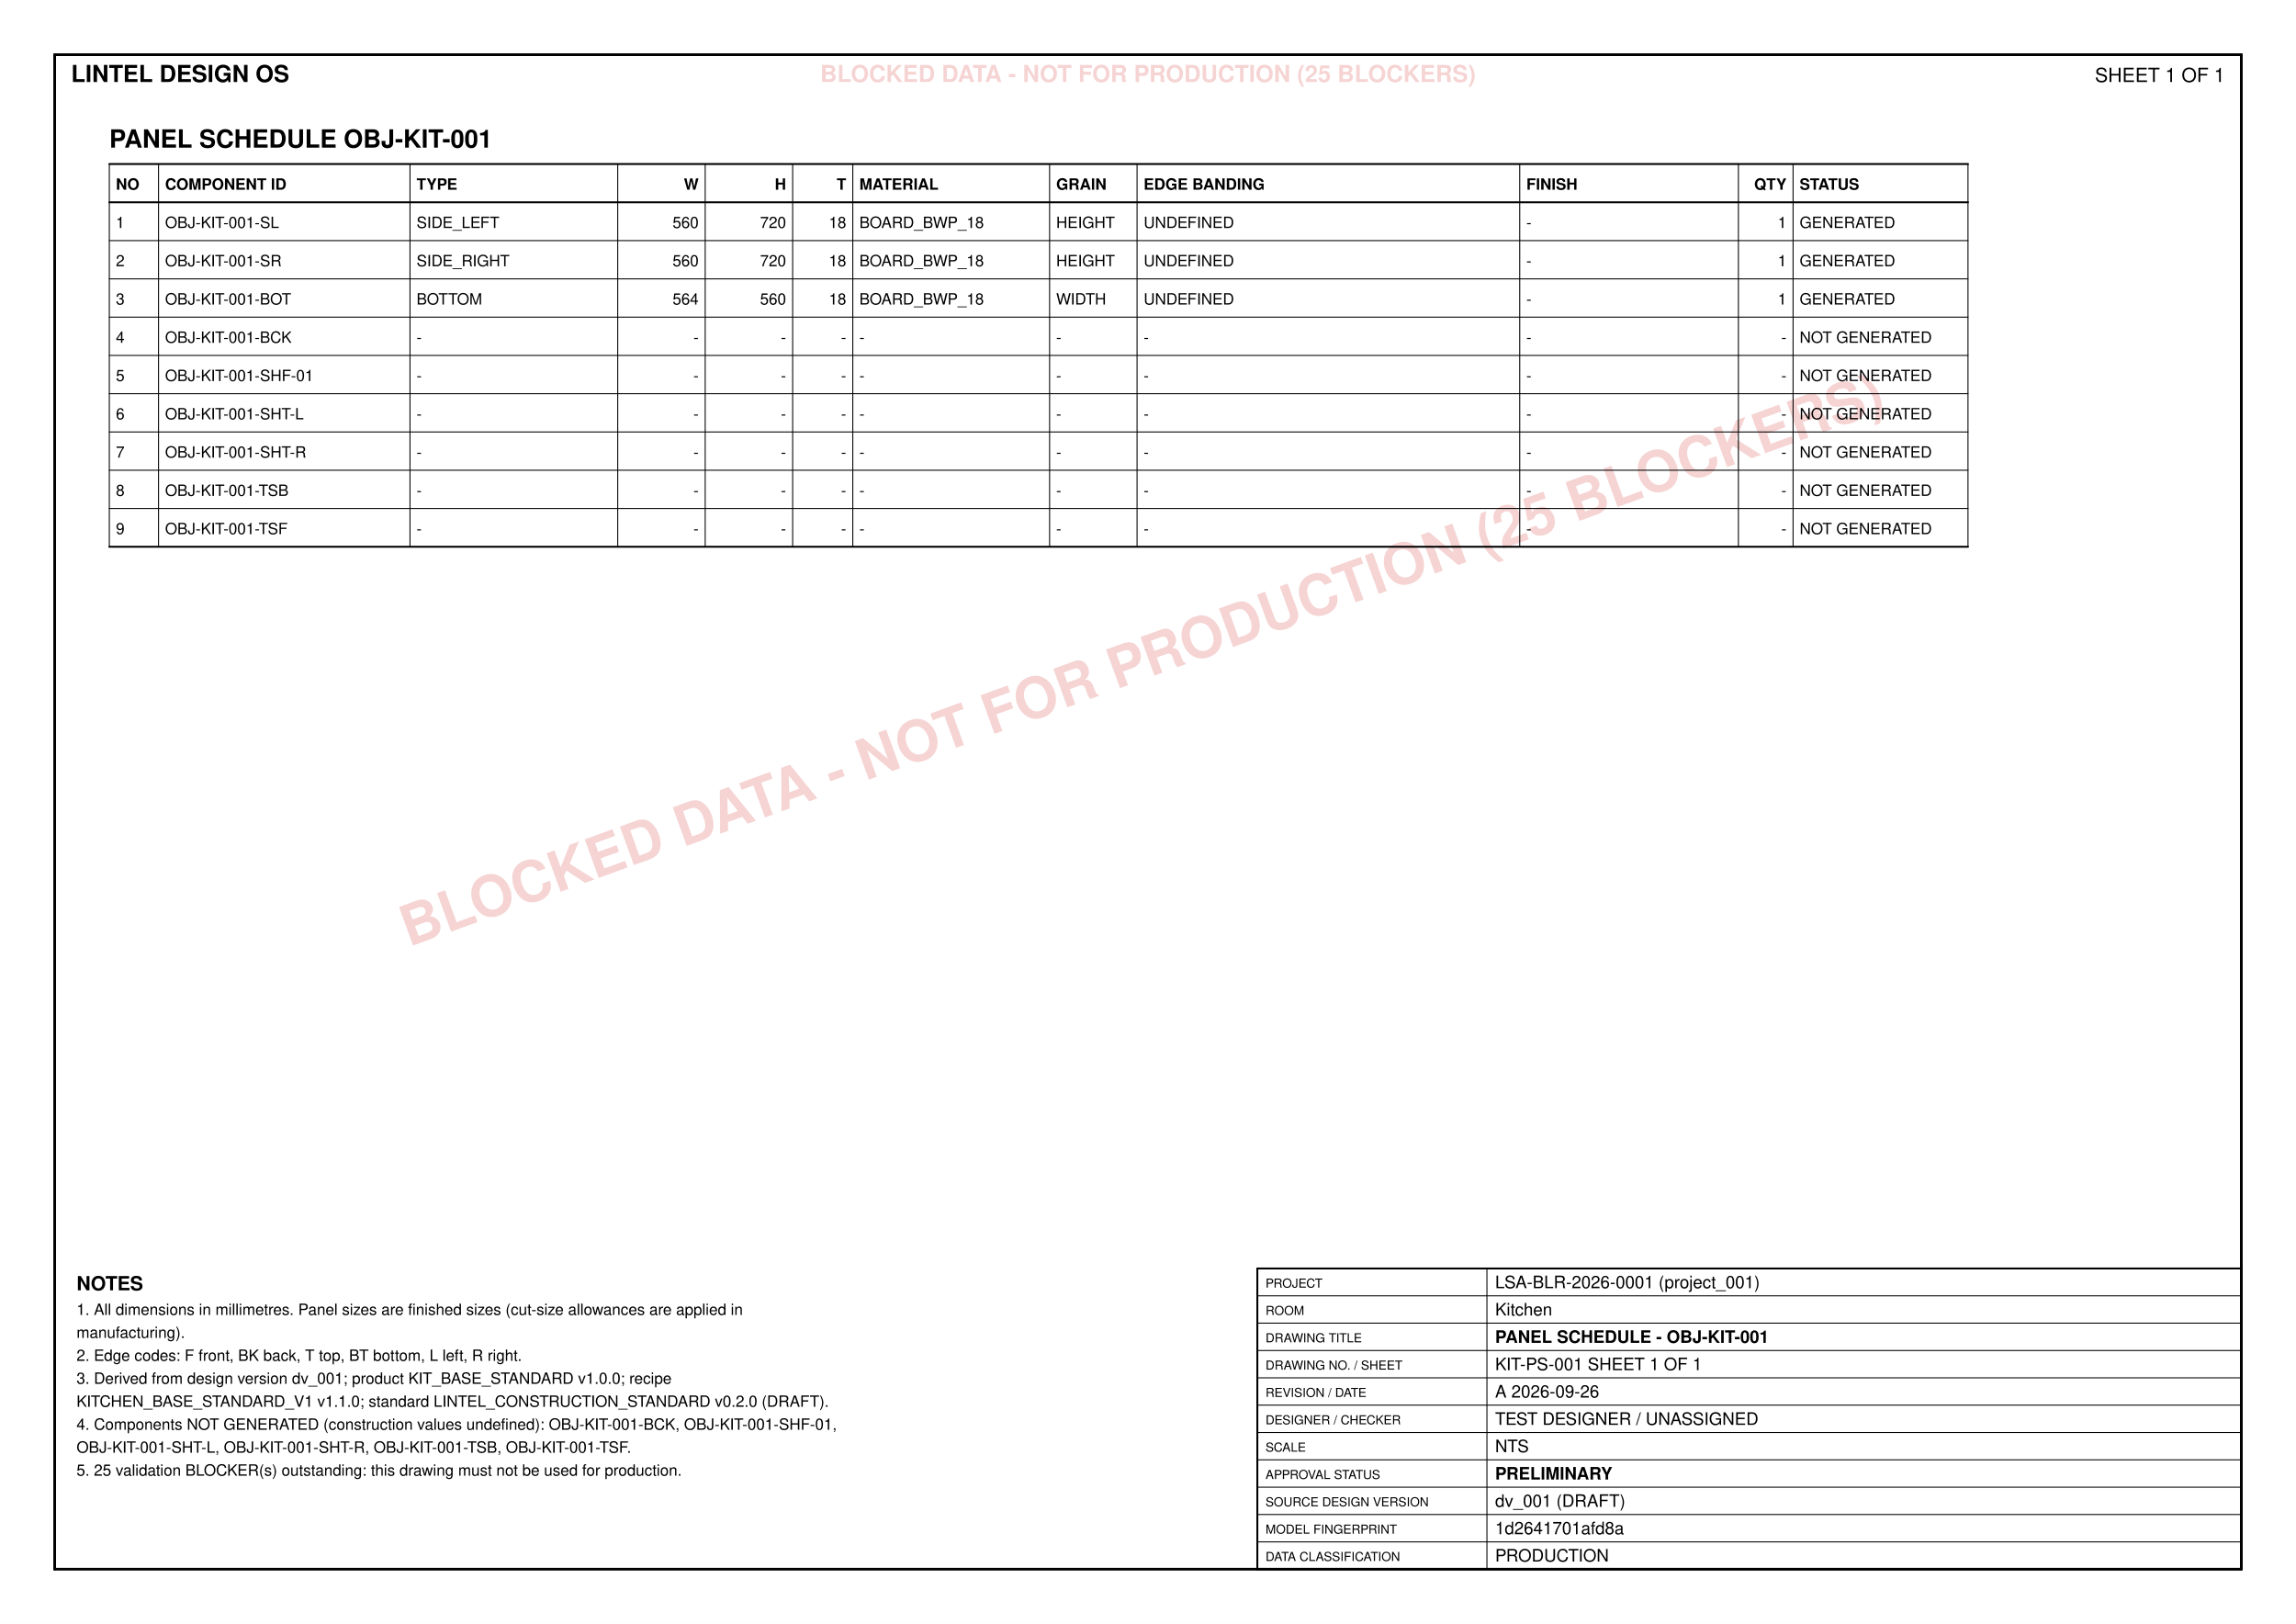
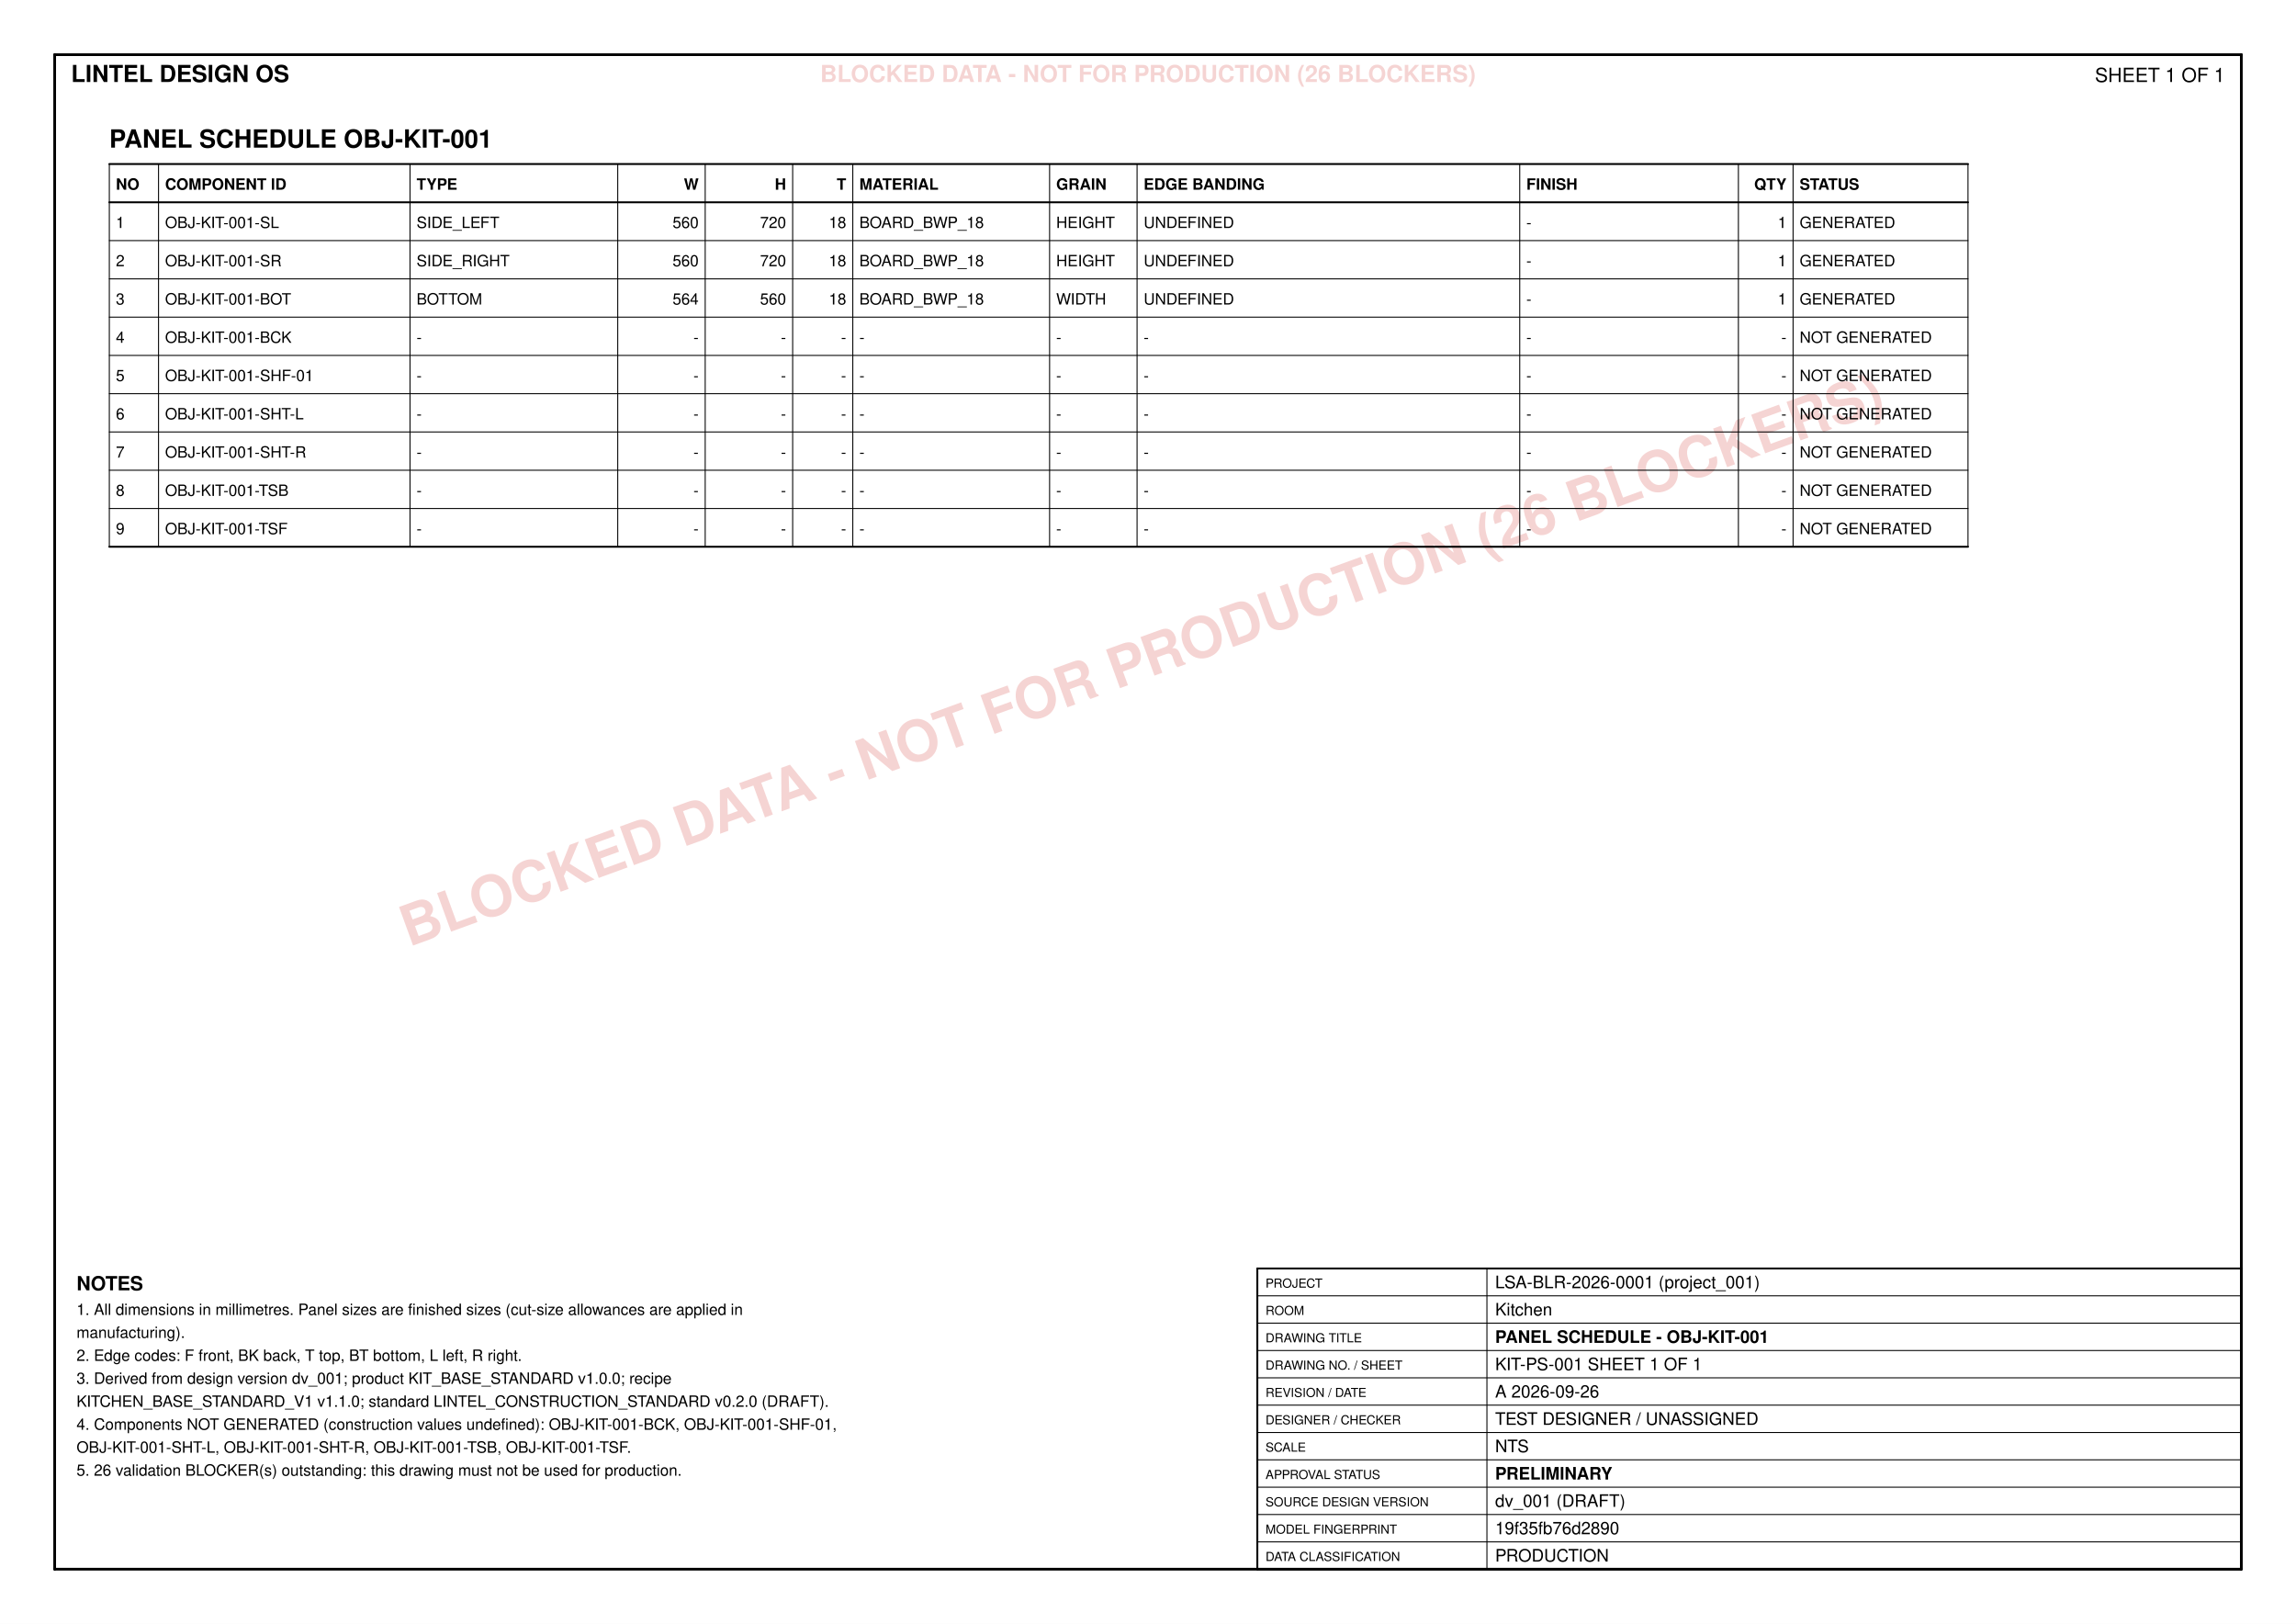
- <svg xmlns="http://www.w3.org/2000/svg" width="420mm" height="297mm" viewBox="0 0 420 297" data-drawing-id="DRW:dv_001:obj_001:PANEL_SCHEDULE:KIT-PS-001:RA" data-drawing-type="PANEL_SCHEDULE" data-status="PRELIMINARY" data-design-version="dv_001" data-model-fingerprint="1d2641701afd8a" data-classification="PRODUCTION" data-content-hash="1a83ba92d48850" data-sheet="1/1">
+ <svg xmlns="http://www.w3.org/2000/svg" width="420mm" height="297mm" viewBox="0 0 420 297" data-drawing-id="DRW:dv_001:obj_001:PANEL_SCHEDULE:KIT-PS-001:RA" data-drawing-type="PANEL_SCHEDULE" data-status="PRELIMINARY" data-design-version="dv_001" data-model-fingerprint="19f35fb76d2890" data-classification="PRODUCTION" data-content-hash="118725fa6f7900" data-sheet="1/1">
  <rect x="0" y="0" width="420" height="297" fill="#ffffff" />
  <g id="WATERMARK" fill="#d9534f" stroke="#d9534f" opacity="0.25" font-family="Helvetica, Arial, sans-serif" stroke-linecap="round">
-     <text stroke="none" x="210" y="124" font-size="10.286" text-anchor="middle" font-weight="bold" transform="rotate(-20 210 124)">BLOCKED DATA - NOT FOR PRODUCTION (25 BLOCKERS)</text>
-     <text stroke="none" x="210" y="15" font-size="4.286" text-anchor="middle" font-weight="bold">BLOCKED DATA - NOT FOR PRODUCTION (25 BLOCKERS)</text>
+     <text stroke="none" x="210" y="124" font-size="10.286" text-anchor="middle" font-weight="bold" transform="rotate(-20 210 124)">BLOCKED DATA - NOT FOR PRODUCTION (26 BLOCKERS)</text>
+     <text stroke="none" x="210" y="15" font-size="4.286" text-anchor="middle" font-weight="bold">BLOCKED DATA - NOT FOR PRODUCTION (26 BLOCKERS)</text>
  </g>
  <g id="BORDER" fill="#000000" stroke="#000000" font-family="Helvetica, Arial, sans-serif" stroke-linecap="round">
    <line fill="none" x1="10" y1="10" x2="410" y2="10" stroke-width="0.5" />
    <line fill="none" x1="410" y1="10" x2="410" y2="287" stroke-width="0.5" />
    <line fill="none" x1="410" y1="287" x2="10" y2="287" stroke-width="0.5" />
    <line fill="none" x1="10" y1="287" x2="10" y2="10" stroke-width="0.5" />
    <text stroke="none" x="13" y="15" font-size="4.286" text-anchor="start" font-weight="bold">LINTEL DESIGN OS</text>
    <text stroke="none" x="407" y="15" font-size="3.571" text-anchor="end">SHEET 1 OF 1</text>
  </g>
  <g id="ANNOTATION" fill="#000000" stroke="#000000" font-family="Helvetica, Arial, sans-serif" stroke-linecap="round">
    <text stroke="none" x="14" y="236" font-size="3.571" text-anchor="start" font-weight="bold">NOTES</text>
    <text stroke="none" x="14" y="240.5" font-size="2.857" text-anchor="start">1. All dimensions in millimetres. Panel sizes are finished sizes (cut-size allowances are applied in</text>
    <text stroke="none" x="14" y="244.7" font-size="2.857" text-anchor="start">   manufacturing).</text>
    <text stroke="none" x="14" y="248.9" font-size="2.857" text-anchor="start">2. Edge codes: F front, BK back, T top, BT bottom, L left, R right.</text>
    <text stroke="none" x="14" y="253.1" font-size="2.857" text-anchor="start">3. Derived from design version dv_001; product KIT_BASE_STANDARD v1.0.0; recipe</text>
    <text stroke="none" x="14" y="257.3" font-size="2.857" text-anchor="start">   KITCHEN_BASE_STANDARD_V1 v1.1.0; standard LINTEL_CONSTRUCTION_STANDARD v0.2.0 (DRAFT).</text>
    <text stroke="none" x="14" y="261.5" font-size="2.857" text-anchor="start">4. Components NOT GENERATED (construction values undefined): OBJ-KIT-001-BCK, OBJ-KIT-001-SHF-01,</text>
    <text stroke="none" x="14" y="265.7" font-size="2.857" text-anchor="start">   OBJ-KIT-001-SHT-L, OBJ-KIT-001-SHT-R, OBJ-KIT-001-TSB, OBJ-KIT-001-TSF.</text>
-     <text stroke="none" x="14" y="269.9" font-size="2.857" text-anchor="start">5. 25 validation BLOCKER(s) outstanding: this drawing must not be used for production.</text>
+     <text stroke="none" x="14" y="269.9" font-size="2.857" text-anchor="start">5. 26 validation BLOCKER(s) outstanding: this drawing must not be used for production.</text>
  </g>
  <g id="TABLE" fill="#000000" stroke="#000000" font-family="Helvetica, Arial, sans-serif" stroke-linecap="round">
    <text stroke="none" x="20" y="27" font-size="4.571" text-anchor="start" font-weight="bold">PANEL SCHEDULE  OBJ-KIT-001</text>
    <line fill="none" x1="20" y1="30" x2="360" y2="30" stroke-width="0.35" />
    <line fill="none" x1="20" y1="37" x2="360" y2="37" stroke-width="0.35" />
    <line fill="none" x1="20" y1="44" x2="360" y2="44" stroke-width="0.18" />
    <line fill="none" x1="20" y1="51" x2="360" y2="51" stroke-width="0.18" />
    <line fill="none" x1="20" y1="58" x2="360" y2="58" stroke-width="0.18" />
    <line fill="none" x1="20" y1="65" x2="360" y2="65" stroke-width="0.18" />
    <line fill="none" x1="20" y1="72" x2="360" y2="72" stroke-width="0.18" />
    <line fill="none" x1="20" y1="79" x2="360" y2="79" stroke-width="0.18" />
    <line fill="none" x1="20" y1="86" x2="360" y2="86" stroke-width="0.18" />
    <line fill="none" x1="20" y1="93" x2="360" y2="93" stroke-width="0.18" />
    <line fill="none" x1="20" y1="100" x2="360" y2="100" stroke-width="0.35" />
    <line fill="none" x1="20" y1="30" x2="20" y2="100" stroke-width="0.18" />
    <line fill="none" x1="29" y1="30" x2="29" y2="100" stroke-width="0.18" />
    <line fill="none" x1="75" y1="30" x2="75" y2="100" stroke-width="0.18" />
    <line fill="none" x1="113" y1="30" x2="113" y2="100" stroke-width="0.18" />
    <line fill="none" x1="129" y1="30" x2="129" y2="100" stroke-width="0.18" />
    <line fill="none" x1="145" y1="30" x2="145" y2="100" stroke-width="0.18" />
    <line fill="none" x1="156" y1="30" x2="156" y2="100" stroke-width="0.18" />
    <line fill="none" x1="192" y1="30" x2="192" y2="100" stroke-width="0.18" />
    <line fill="none" x1="208" y1="30" x2="208" y2="100" stroke-width="0.18" />
    <line fill="none" x1="278" y1="30" x2="278" y2="100" stroke-width="0.18" />
    <line fill="none" x1="318" y1="30" x2="318" y2="100" stroke-width="0.18" />
    <line fill="none" x1="328" y1="30" x2="328" y2="100" stroke-width="0.18" />
    <line fill="none" x1="360" y1="30" x2="360" y2="100" stroke-width="0.18" />
    <text stroke="none" x="21.2" y="34.7" font-size="2.857" text-anchor="start" font-weight="bold">NO</text>
    <text stroke="none" x="30.2" y="34.7" font-size="2.857" text-anchor="start" font-weight="bold">COMPONENT ID</text>
    <text stroke="none" x="76.2" y="34.7" font-size="2.857" text-anchor="start" font-weight="bold">TYPE</text>
    <text stroke="none" x="127.8" y="34.7" font-size="2.857" text-anchor="end" font-weight="bold">W</text>
    <text stroke="none" x="143.8" y="34.7" font-size="2.857" text-anchor="end" font-weight="bold">H</text>
    <text stroke="none" x="154.8" y="34.7" font-size="2.857" text-anchor="end" font-weight="bold">T</text>
    <text stroke="none" x="157.2" y="34.7" font-size="2.857" text-anchor="start" font-weight="bold">MATERIAL</text>
    <text stroke="none" x="193.2" y="34.7" font-size="2.857" text-anchor="start" font-weight="bold">GRAIN</text>
    <text stroke="none" x="209.2" y="34.7" font-size="2.857" text-anchor="start" font-weight="bold">EDGE BANDING</text>
    <text stroke="none" x="279.2" y="34.7" font-size="2.857" text-anchor="start" font-weight="bold">FINISH</text>
    <text stroke="none" x="326.8" y="34.7" font-size="2.857" text-anchor="end" font-weight="bold">QTY</text>
    <text stroke="none" x="329.2" y="34.7" font-size="2.857" text-anchor="start" font-weight="bold">STATUS</text>
    <text stroke="none" x="21.2" y="41.7" font-size="2.857" text-anchor="start">1</text>
    <text stroke="none" x="30.2" y="41.7" font-size="2.857" text-anchor="start">OBJ-KIT-001-SL</text>
    <text stroke="none" x="76.2" y="41.7" font-size="2.857" text-anchor="start">SIDE_LEFT</text>
    <text stroke="none" x="127.8" y="41.7" font-size="2.857" text-anchor="end">560</text>
    <text stroke="none" x="143.8" y="41.7" font-size="2.857" text-anchor="end">720</text>
    <text stroke="none" x="154.8" y="41.7" font-size="2.857" text-anchor="end">18</text>
    <text stroke="none" x="157.2" y="41.7" font-size="2.857" text-anchor="start">BOARD_BWP_18</text>
    <text stroke="none" x="193.2" y="41.7" font-size="2.857" text-anchor="start">HEIGHT</text>
    <text stroke="none" x="209.2" y="41.7" font-size="2.857" text-anchor="start">UNDEFINED</text>
    <text stroke="none" x="279.2" y="41.7" font-size="2.857" text-anchor="start">-</text>
    <text stroke="none" x="326.8" y="41.7" font-size="2.857" text-anchor="end">1</text>
    <text stroke="none" x="329.2" y="41.7" font-size="2.857" text-anchor="start">GENERATED</text>
    <text stroke="none" x="21.2" y="48.7" font-size="2.857" text-anchor="start">2</text>
    <text stroke="none" x="30.2" y="48.7" font-size="2.857" text-anchor="start">OBJ-KIT-001-SR</text>
    <text stroke="none" x="76.2" y="48.7" font-size="2.857" text-anchor="start">SIDE_RIGHT</text>
    <text stroke="none" x="127.8" y="48.7" font-size="2.857" text-anchor="end">560</text>
    <text stroke="none" x="143.8" y="48.7" font-size="2.857" text-anchor="end">720</text>
    <text stroke="none" x="154.8" y="48.7" font-size="2.857" text-anchor="end">18</text>
    <text stroke="none" x="157.2" y="48.7" font-size="2.857" text-anchor="start">BOARD_BWP_18</text>
    <text stroke="none" x="193.2" y="48.7" font-size="2.857" text-anchor="start">HEIGHT</text>
    <text stroke="none" x="209.2" y="48.7" font-size="2.857" text-anchor="start">UNDEFINED</text>
    <text stroke="none" x="279.2" y="48.7" font-size="2.857" text-anchor="start">-</text>
    <text stroke="none" x="326.8" y="48.7" font-size="2.857" text-anchor="end">1</text>
    <text stroke="none" x="329.2" y="48.7" font-size="2.857" text-anchor="start">GENERATED</text>
    <text stroke="none" x="21.2" y="55.7" font-size="2.857" text-anchor="start">3</text>
    <text stroke="none" x="30.2" y="55.7" font-size="2.857" text-anchor="start">OBJ-KIT-001-BOT</text>
    <text stroke="none" x="76.2" y="55.7" font-size="2.857" text-anchor="start">BOTTOM</text>
    <text stroke="none" x="127.8" y="55.7" font-size="2.857" text-anchor="end">564</text>
    <text stroke="none" x="143.8" y="55.7" font-size="2.857" text-anchor="end">560</text>
    <text stroke="none" x="154.8" y="55.7" font-size="2.857" text-anchor="end">18</text>
    <text stroke="none" x="157.2" y="55.7" font-size="2.857" text-anchor="start">BOARD_BWP_18</text>
    <text stroke="none" x="193.2" y="55.7" font-size="2.857" text-anchor="start">WIDTH</text>
    <text stroke="none" x="209.2" y="55.7" font-size="2.857" text-anchor="start">UNDEFINED</text>
    <text stroke="none" x="279.2" y="55.7" font-size="2.857" text-anchor="start">-</text>
    <text stroke="none" x="326.8" y="55.7" font-size="2.857" text-anchor="end">1</text>
    <text stroke="none" x="329.2" y="55.7" font-size="2.857" text-anchor="start">GENERATED</text>
    <text stroke="none" x="21.2" y="62.7" font-size="2.857" text-anchor="start">4</text>
    <text stroke="none" x="30.2" y="62.7" font-size="2.857" text-anchor="start">OBJ-KIT-001-BCK</text>
    <text stroke="none" x="76.2" y="62.7" font-size="2.857" text-anchor="start">-</text>
    <text stroke="none" x="127.8" y="62.7" font-size="2.857" text-anchor="end">-</text>
    <text stroke="none" x="143.8" y="62.7" font-size="2.857" text-anchor="end">-</text>
    <text stroke="none" x="154.8" y="62.7" font-size="2.857" text-anchor="end">-</text>
    <text stroke="none" x="157.2" y="62.7" font-size="2.857" text-anchor="start">-</text>
    <text stroke="none" x="193.2" y="62.7" font-size="2.857" text-anchor="start">-</text>
    <text stroke="none" x="209.2" y="62.7" font-size="2.857" text-anchor="start">-</text>
    <text stroke="none" x="279.2" y="62.7" font-size="2.857" text-anchor="start">-</text>
    <text stroke="none" x="326.8" y="62.7" font-size="2.857" text-anchor="end">-</text>
    <text stroke="none" x="329.2" y="62.7" font-size="2.857" text-anchor="start">NOT GENERATED</text>
    <text stroke="none" x="21.2" y="69.7" font-size="2.857" text-anchor="start">5</text>
    <text stroke="none" x="30.2" y="69.7" font-size="2.857" text-anchor="start">OBJ-KIT-001-SHF-01</text>
    <text stroke="none" x="76.2" y="69.7" font-size="2.857" text-anchor="start">-</text>
    <text stroke="none" x="127.8" y="69.7" font-size="2.857" text-anchor="end">-</text>
    <text stroke="none" x="143.8" y="69.7" font-size="2.857" text-anchor="end">-</text>
    <text stroke="none" x="154.8" y="69.7" font-size="2.857" text-anchor="end">-</text>
    <text stroke="none" x="157.2" y="69.7" font-size="2.857" text-anchor="start">-</text>
    <text stroke="none" x="193.2" y="69.7" font-size="2.857" text-anchor="start">-</text>
    <text stroke="none" x="209.2" y="69.7" font-size="2.857" text-anchor="start">-</text>
    <text stroke="none" x="279.2" y="69.7" font-size="2.857" text-anchor="start">-</text>
    <text stroke="none" x="326.8" y="69.7" font-size="2.857" text-anchor="end">-</text>
    <text stroke="none" x="329.2" y="69.7" font-size="2.857" text-anchor="start">NOT GENERATED</text>
    <text stroke="none" x="21.2" y="76.7" font-size="2.857" text-anchor="start">6</text>
    <text stroke="none" x="30.2" y="76.7" font-size="2.857" text-anchor="start">OBJ-KIT-001-SHT-L</text>
    <text stroke="none" x="76.2" y="76.7" font-size="2.857" text-anchor="start">-</text>
    <text stroke="none" x="127.8" y="76.7" font-size="2.857" text-anchor="end">-</text>
    <text stroke="none" x="143.8" y="76.7" font-size="2.857" text-anchor="end">-</text>
    <text stroke="none" x="154.8" y="76.7" font-size="2.857" text-anchor="end">-</text>
    <text stroke="none" x="157.2" y="76.7" font-size="2.857" text-anchor="start">-</text>
    <text stroke="none" x="193.2" y="76.7" font-size="2.857" text-anchor="start">-</text>
    <text stroke="none" x="209.2" y="76.7" font-size="2.857" text-anchor="start">-</text>
    <text stroke="none" x="279.2" y="76.7" font-size="2.857" text-anchor="start">-</text>
    <text stroke="none" x="326.8" y="76.7" font-size="2.857" text-anchor="end">-</text>
    <text stroke="none" x="329.2" y="76.7" font-size="2.857" text-anchor="start">NOT GENERATED</text>
    <text stroke="none" x="21.2" y="83.7" font-size="2.857" text-anchor="start">7</text>
    <text stroke="none" x="30.2" y="83.7" font-size="2.857" text-anchor="start">OBJ-KIT-001-SHT-R</text>
    <text stroke="none" x="76.2" y="83.7" font-size="2.857" text-anchor="start">-</text>
    <text stroke="none" x="127.8" y="83.7" font-size="2.857" text-anchor="end">-</text>
    <text stroke="none" x="143.8" y="83.7" font-size="2.857" text-anchor="end">-</text>
    <text stroke="none" x="154.8" y="83.7" font-size="2.857" text-anchor="end">-</text>
    <text stroke="none" x="157.2" y="83.7" font-size="2.857" text-anchor="start">-</text>
    <text stroke="none" x="193.2" y="83.7" font-size="2.857" text-anchor="start">-</text>
    <text stroke="none" x="209.2" y="83.7" font-size="2.857" text-anchor="start">-</text>
    <text stroke="none" x="279.2" y="83.7" font-size="2.857" text-anchor="start">-</text>
    <text stroke="none" x="326.8" y="83.7" font-size="2.857" text-anchor="end">-</text>
    <text stroke="none" x="329.2" y="83.7" font-size="2.857" text-anchor="start">NOT GENERATED</text>
    <text stroke="none" x="21.2" y="90.7" font-size="2.857" text-anchor="start">8</text>
    <text stroke="none" x="30.2" y="90.7" font-size="2.857" text-anchor="start">OBJ-KIT-001-TSB</text>
    <text stroke="none" x="76.2" y="90.7" font-size="2.857" text-anchor="start">-</text>
    <text stroke="none" x="127.8" y="90.7" font-size="2.857" text-anchor="end">-</text>
    <text stroke="none" x="143.8" y="90.7" font-size="2.857" text-anchor="end">-</text>
    <text stroke="none" x="154.8" y="90.7" font-size="2.857" text-anchor="end">-</text>
    <text stroke="none" x="157.2" y="90.7" font-size="2.857" text-anchor="start">-</text>
    <text stroke="none" x="193.2" y="90.7" font-size="2.857" text-anchor="start">-</text>
    <text stroke="none" x="209.2" y="90.7" font-size="2.857" text-anchor="start">-</text>
    <text stroke="none" x="279.2" y="90.7" font-size="2.857" text-anchor="start">-</text>
    <text stroke="none" x="326.8" y="90.7" font-size="2.857" text-anchor="end">-</text>
    <text stroke="none" x="329.2" y="90.7" font-size="2.857" text-anchor="start">NOT GENERATED</text>
    <text stroke="none" x="21.2" y="97.7" font-size="2.857" text-anchor="start">9</text>
    <text stroke="none" x="30.2" y="97.7" font-size="2.857" text-anchor="start">OBJ-KIT-001-TSF</text>
    <text stroke="none" x="76.2" y="97.7" font-size="2.857" text-anchor="start">-</text>
    <text stroke="none" x="127.8" y="97.7" font-size="2.857" text-anchor="end">-</text>
    <text stroke="none" x="143.8" y="97.7" font-size="2.857" text-anchor="end">-</text>
    <text stroke="none" x="154.8" y="97.7" font-size="2.857" text-anchor="end">-</text>
    <text stroke="none" x="157.2" y="97.7" font-size="2.857" text-anchor="start">-</text>
    <text stroke="none" x="193.2" y="97.7" font-size="2.857" text-anchor="start">-</text>
    <text stroke="none" x="209.2" y="97.7" font-size="2.857" text-anchor="start">-</text>
    <text stroke="none" x="279.2" y="97.7" font-size="2.857" text-anchor="start">-</text>
    <text stroke="none" x="326.8" y="97.7" font-size="2.857" text-anchor="end">-</text>
    <text stroke="none" x="329.2" y="97.7" font-size="2.857" text-anchor="start">NOT GENERATED</text>
  </g>
  <g id="TITLE_BLOCK" fill="#000000" stroke="#000000" font-family="Helvetica, Arial, sans-serif" stroke-linecap="round">
    <line fill="none" x1="230" y1="232" x2="410" y2="232" stroke-width="0.35" />
    <line fill="none" x1="410" y1="232" x2="410" y2="287" stroke-width="0.35" />
    <line fill="none" x1="410" y1="287" x2="230" y2="287" stroke-width="0.35" />
    <line fill="none" x1="230" y1="287" x2="230" y2="232" stroke-width="0.35" />
    <line fill="none" x1="272" y1="232" x2="272" y2="287" stroke-width="0.18" />
    <text stroke="none" x="231.5" y="235.5" font-size="2.286" text-anchor="start">PROJECT</text>
    <text stroke="none" x="273.5" y="235.6" font-size="3.143" text-anchor="start">LSA-BLR-2026-0001 (project_001)</text>
    <line fill="none" x1="230" y1="237" x2="410" y2="237" stroke-width="0.18" />
    <text stroke="none" x="231.5" y="240.5" font-size="2.286" text-anchor="start">ROOM</text>
    <text stroke="none" x="273.5" y="240.6" font-size="3.143" text-anchor="start">Kitchen</text>
    <line fill="none" x1="230" y1="242" x2="410" y2="242" stroke-width="0.18" />
    <text stroke="none" x="231.5" y="245.5" font-size="2.286" text-anchor="start">DRAWING TITLE</text>
    <text stroke="none" x="273.5" y="245.6" font-size="3.143" text-anchor="start" font-weight="bold">PANEL SCHEDULE - OBJ-KIT-001</text>
    <line fill="none" x1="230" y1="247" x2="410" y2="247" stroke-width="0.18" />
    <text stroke="none" x="231.5" y="250.5" font-size="2.286" text-anchor="start">DRAWING NO. / SHEET</text>
    <text stroke="none" x="273.5" y="250.6" font-size="3.143" text-anchor="start">KIT-PS-001   SHEET 1 OF 1</text>
    <line fill="none" x1="230" y1="252" x2="410" y2="252" stroke-width="0.18" />
    <text stroke="none" x="231.5" y="255.5" font-size="2.286" text-anchor="start">REVISION / DATE</text>
    <text stroke="none" x="273.5" y="255.6" font-size="3.143" text-anchor="start">A   2026-09-26</text>
    <line fill="none" x1="230" y1="257" x2="410" y2="257" stroke-width="0.18" />
    <text stroke="none" x="231.5" y="260.5" font-size="2.286" text-anchor="start">DESIGNER / CHECKER</text>
    <text stroke="none" x="273.5" y="260.6" font-size="3.143" text-anchor="start">TEST DESIGNER / UNASSIGNED</text>
    <line fill="none" x1="230" y1="262" x2="410" y2="262" stroke-width="0.18" />
    <text stroke="none" x="231.5" y="265.5" font-size="2.286" text-anchor="start">SCALE</text>
    <text stroke="none" x="273.5" y="265.6" font-size="3.143" text-anchor="start">NTS</text>
    <line fill="none" x1="230" y1="267" x2="410" y2="267" stroke-width="0.18" />
    <text stroke="none" x="231.5" y="270.5" font-size="2.286" text-anchor="start">APPROVAL STATUS</text>
    <text stroke="none" x="273.5" y="270.6" font-size="3.143" text-anchor="start" font-weight="bold">PRELIMINARY</text>
    <line fill="none" x1="230" y1="272" x2="410" y2="272" stroke-width="0.18" />
    <text stroke="none" x="231.5" y="275.5" font-size="2.286" text-anchor="start">SOURCE DESIGN VERSION</text>
    <text stroke="none" x="273.5" y="275.6" font-size="3.143" text-anchor="start">dv_001 (DRAFT)</text>
    <line fill="none" x1="230" y1="277" x2="410" y2="277" stroke-width="0.18" />
    <text stroke="none" x="231.5" y="280.5" font-size="2.286" text-anchor="start">MODEL FINGERPRINT</text>
-     <text stroke="none" x="273.5" y="280.6" font-size="3.143" text-anchor="start">1d2641701afd8a</text>
+     <text stroke="none" x="273.5" y="280.6" font-size="3.143" text-anchor="start">19f35fb76d2890</text>
    <line fill="none" x1="230" y1="282" x2="410" y2="282" stroke-width="0.18" />
    <text stroke="none" x="231.5" y="285.5" font-size="2.286" text-anchor="start">DATA CLASSIFICATION</text>
    <text stroke="none" x="273.5" y="285.6" font-size="3.143" text-anchor="start">PRODUCTION</text>
  </g>
</svg>
